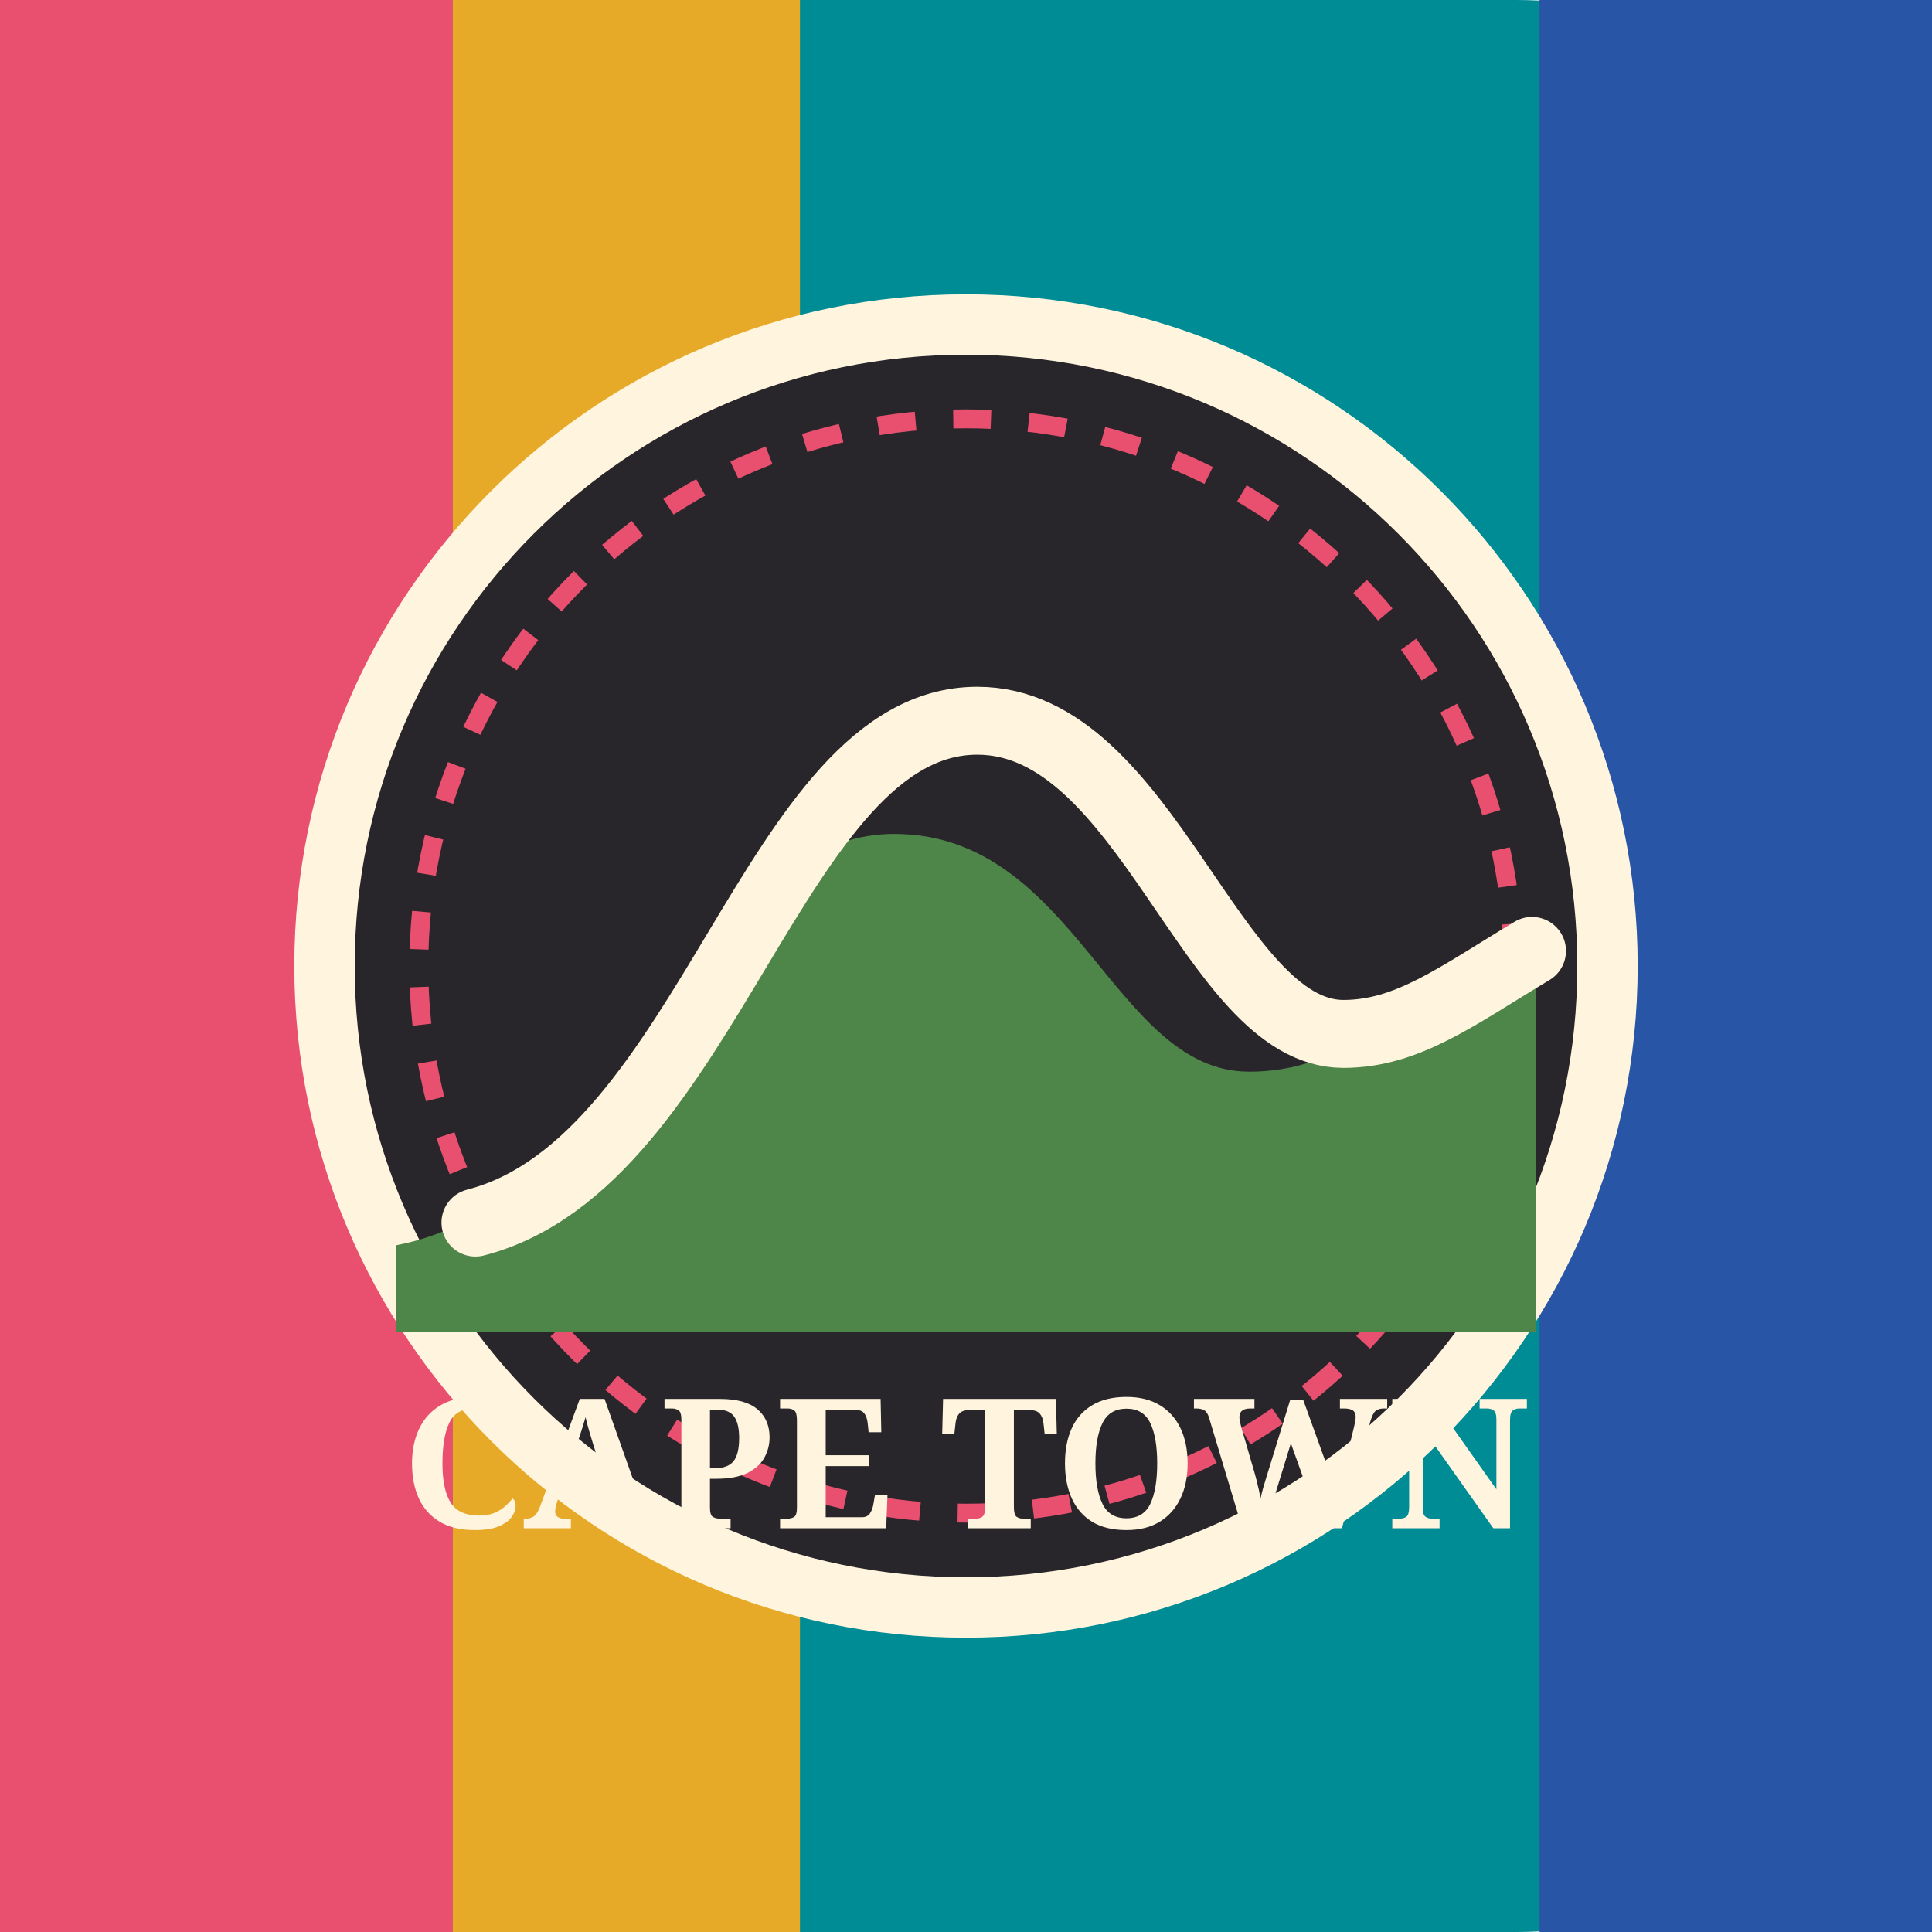
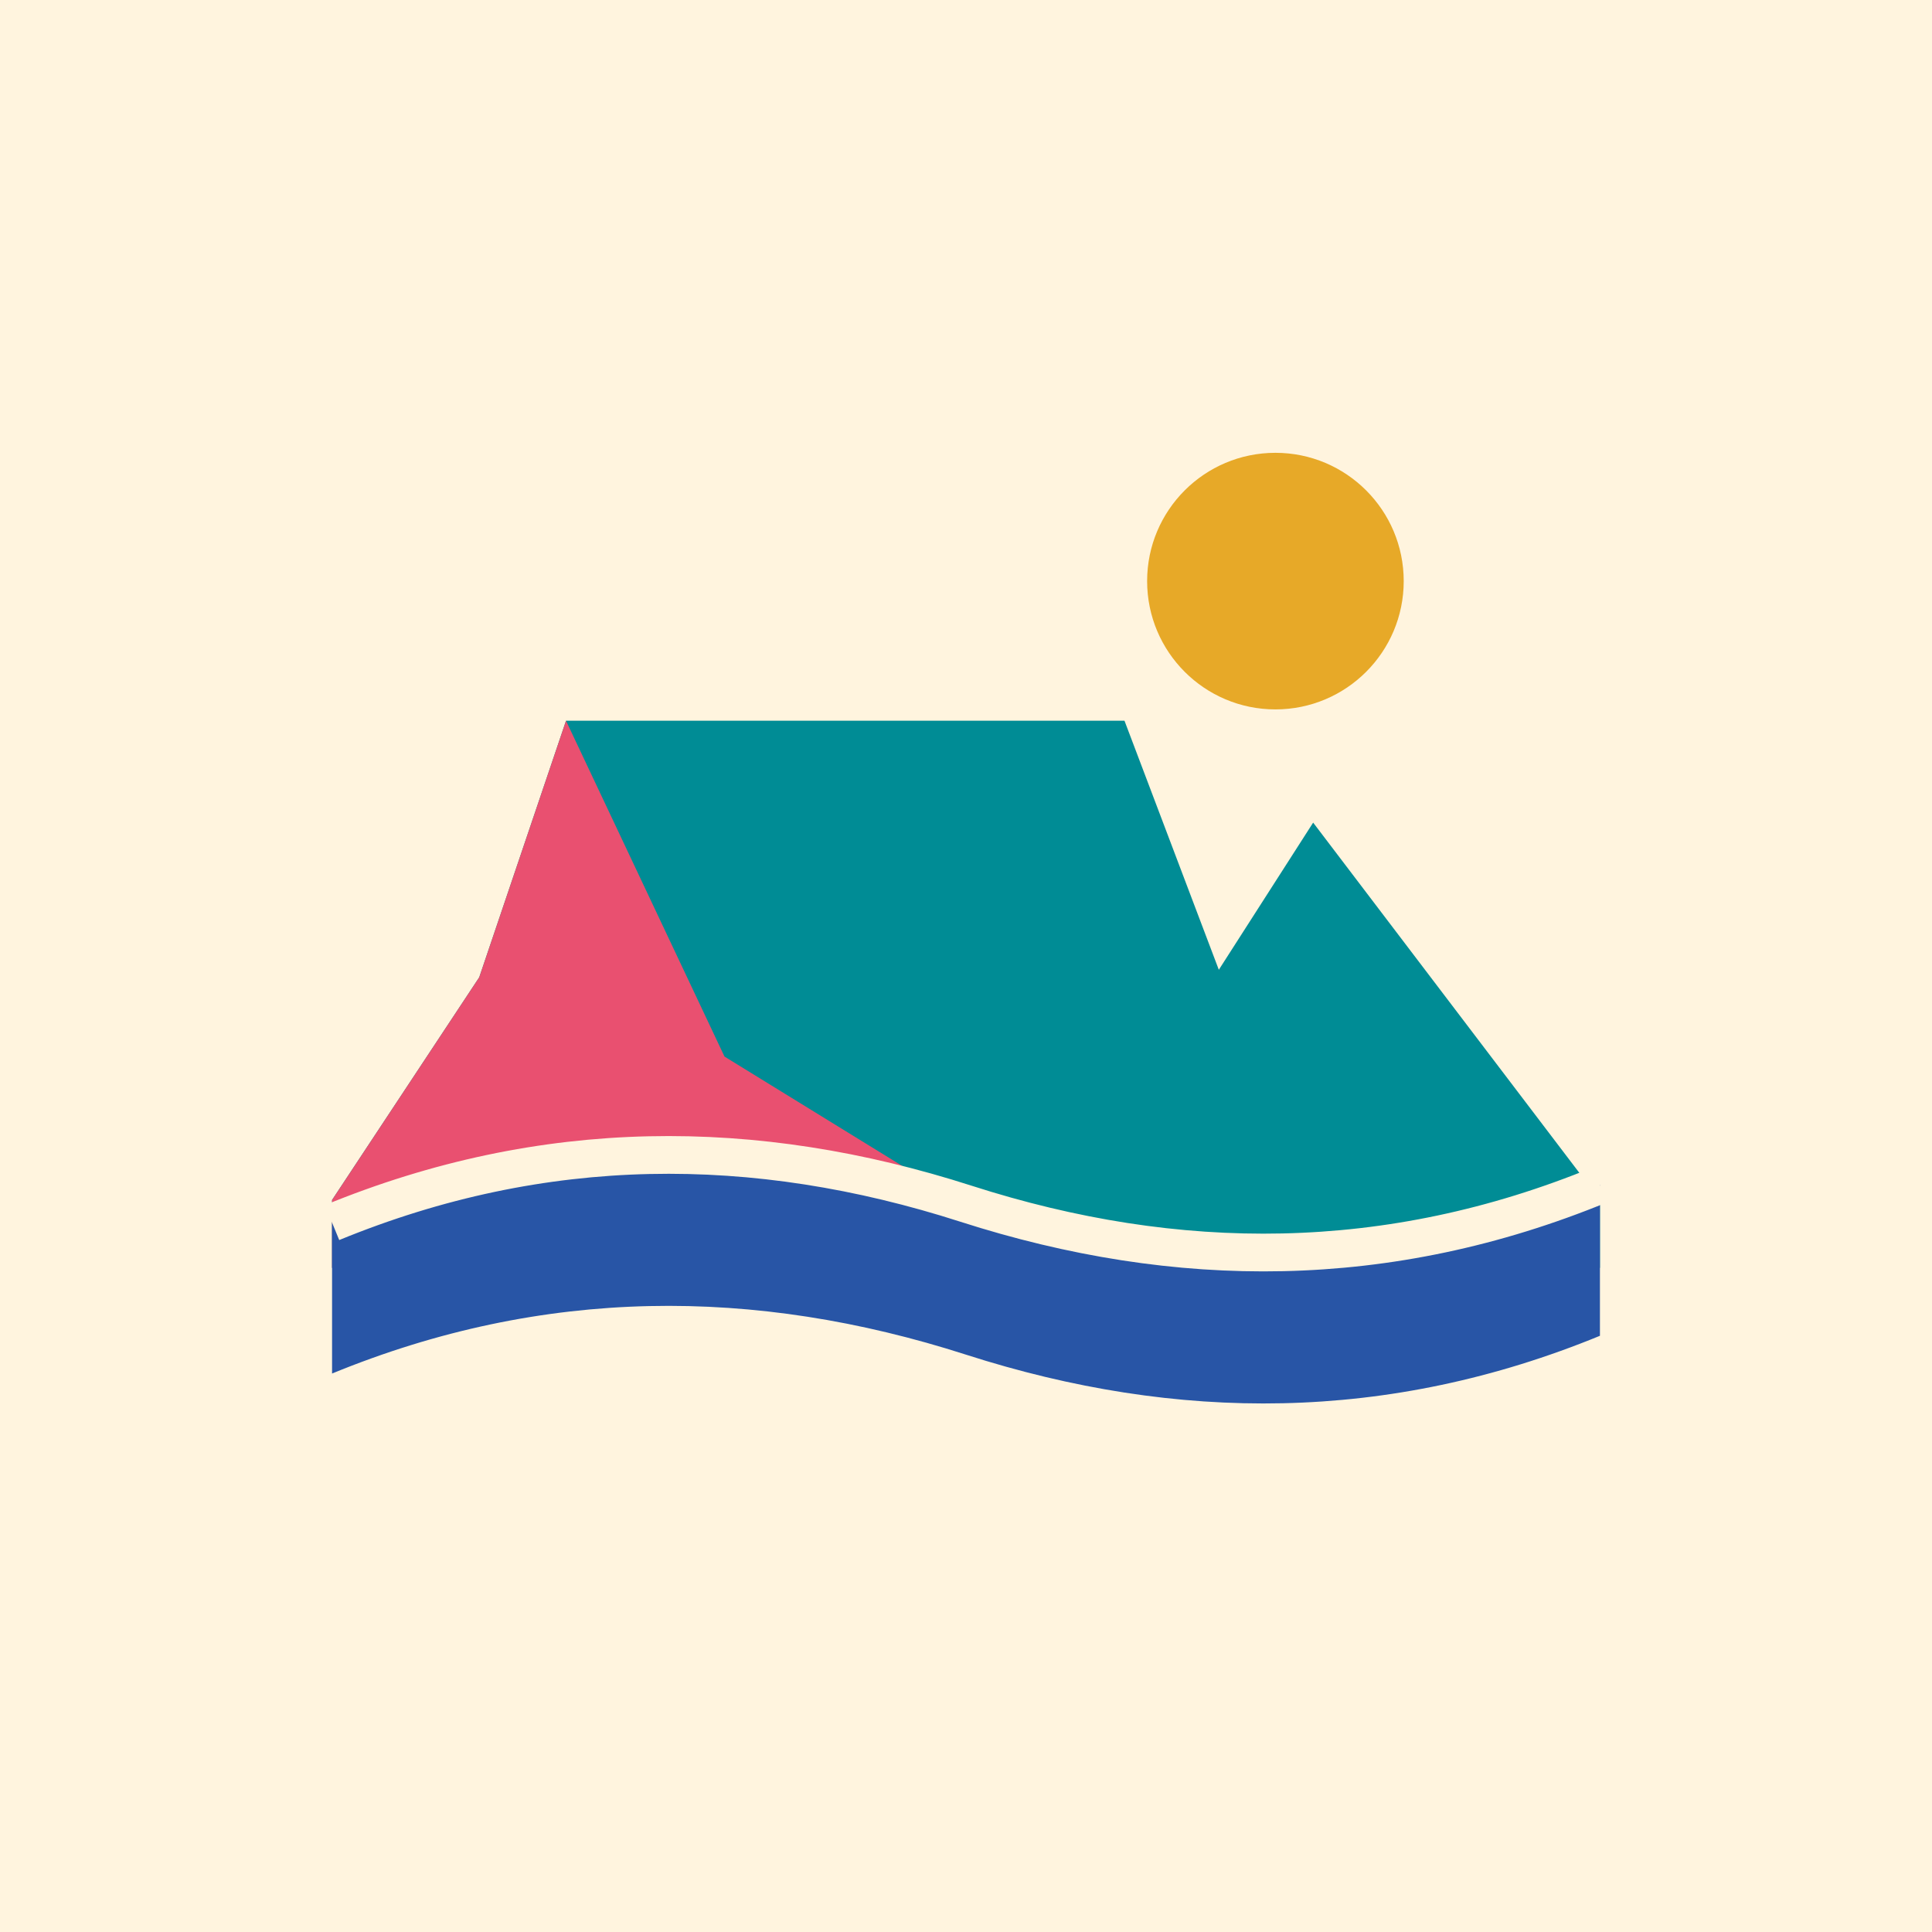
<svg xmlns="http://www.w3.org/2000/svg" viewBox="0 0 512 512">
-   <rect width="512" height="512" rx="110" fill="#008C95" />
-   <path d="M0 0h120v512H0z" fill="#E95070" />
-   <path d="M120 0h92v512h-92z" fill="#E7A928" />
-   <path d="M408 0h104v512H408z" fill="#2855A6" />
-   <circle cx="256" cy="256" r="170" fill="#28262A" stroke="#FFF4DE" stroke-width="16" />
-   <circle cx="256" cy="256" r="145" fill="none" stroke="#E95070" stroke-width="5" stroke-dasharray="10 10" />
-   <path d="M105 330c63-12 78-109 132-109 48 0 58 63 94 63 31 0 45-25 76-38v107H105z" fill="#4E8548" />
-   <path d="M126 324c62-16 79-133 133-133 45 0 62 83 97 83 17 0 30-10 50-22" fill="none" stroke="#FFF4DE" stroke-width="18" stroke-linecap="round" />
-   <text x="256" y="405" text-anchor="middle" fill="#FFF4DE" font-family="Georgia,serif" font-size="48" font-weight="700">CAPE TOWN</text>
+   <rect width="512" height="512" fill="#FFF4DE" />
+   <circle cx="338" cy="154" r="34" fill="#E7A928" />
+   <path d="m88 318 39-59 23-68h148l25 66 25-39 76 100v18H88Z" fill="#008C95" />
+   <path d="m88 318 39-59 23-68 42 89 91 56H88Z" fill="#E95070" />
+   <path d="M88 324c56-23 112-23 168-5s112 18 168-5v40c-56 23-112 23-168 5s-112-18-168 5Z" fill="#2855A6" />
+   <path d="M88 324c56-23 112-23 168-5s112 18 168-5" fill="none" stroke="#FFF4DE" stroke-width="10" />
</svg>
